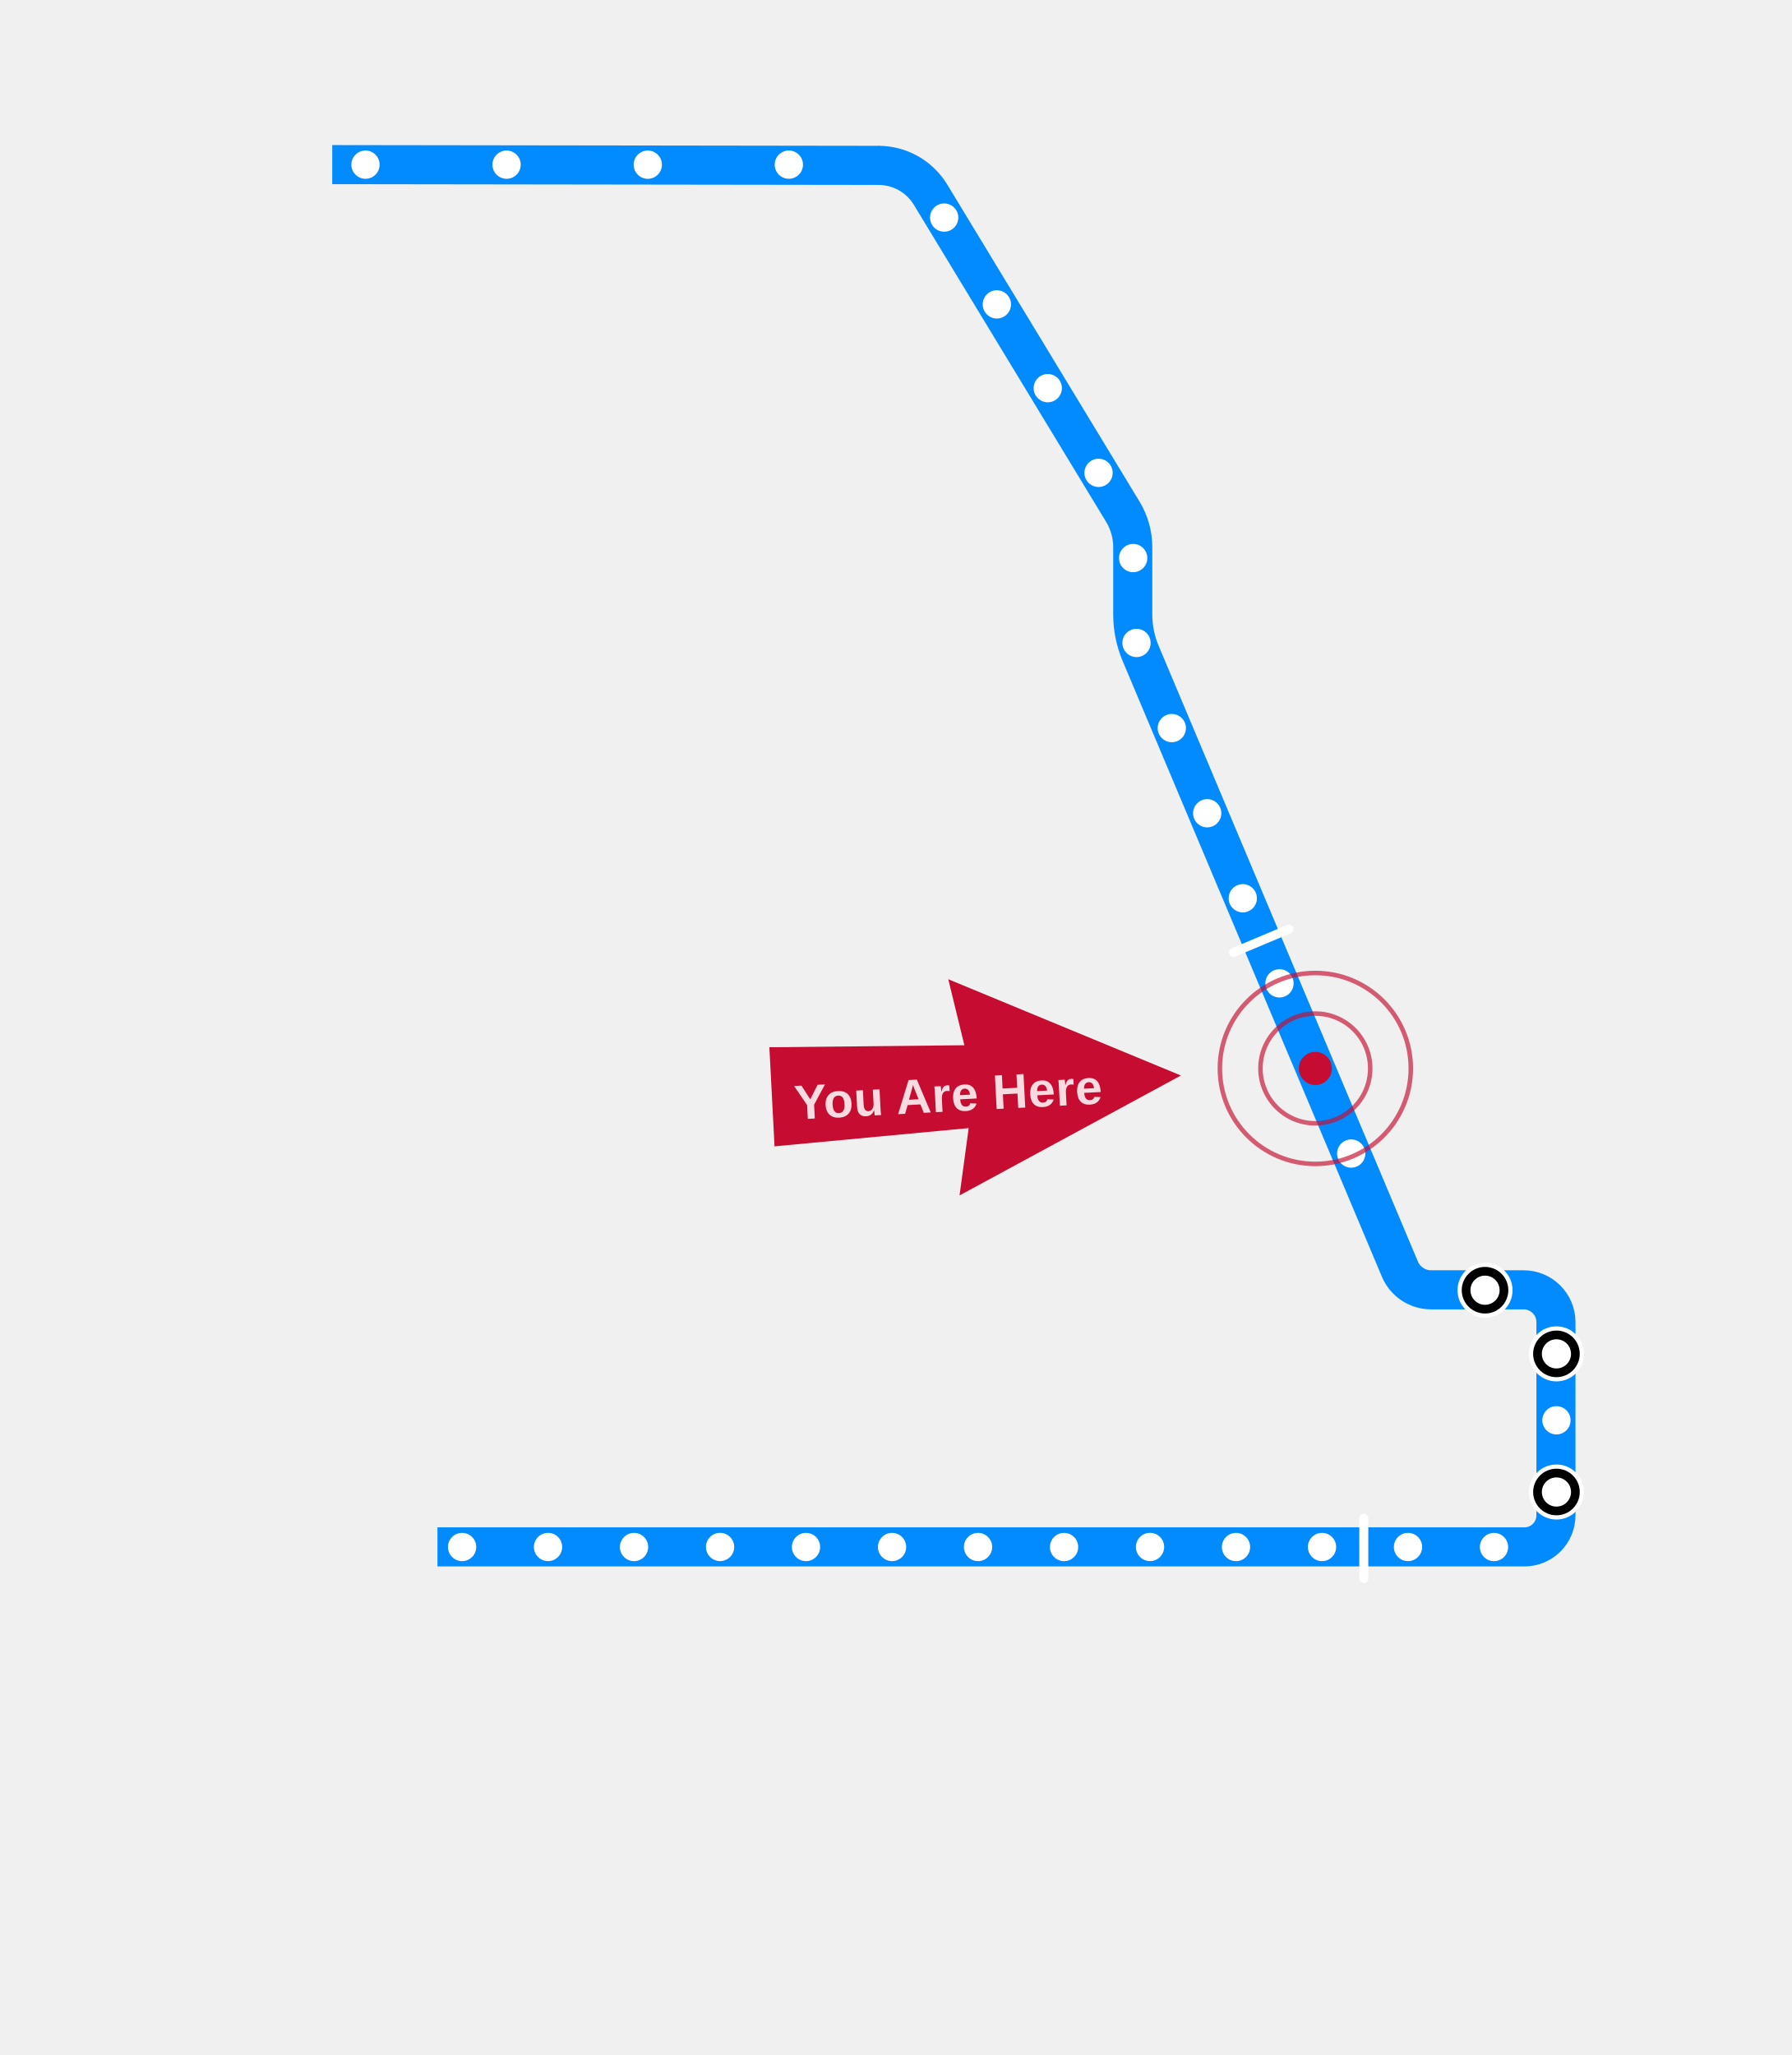
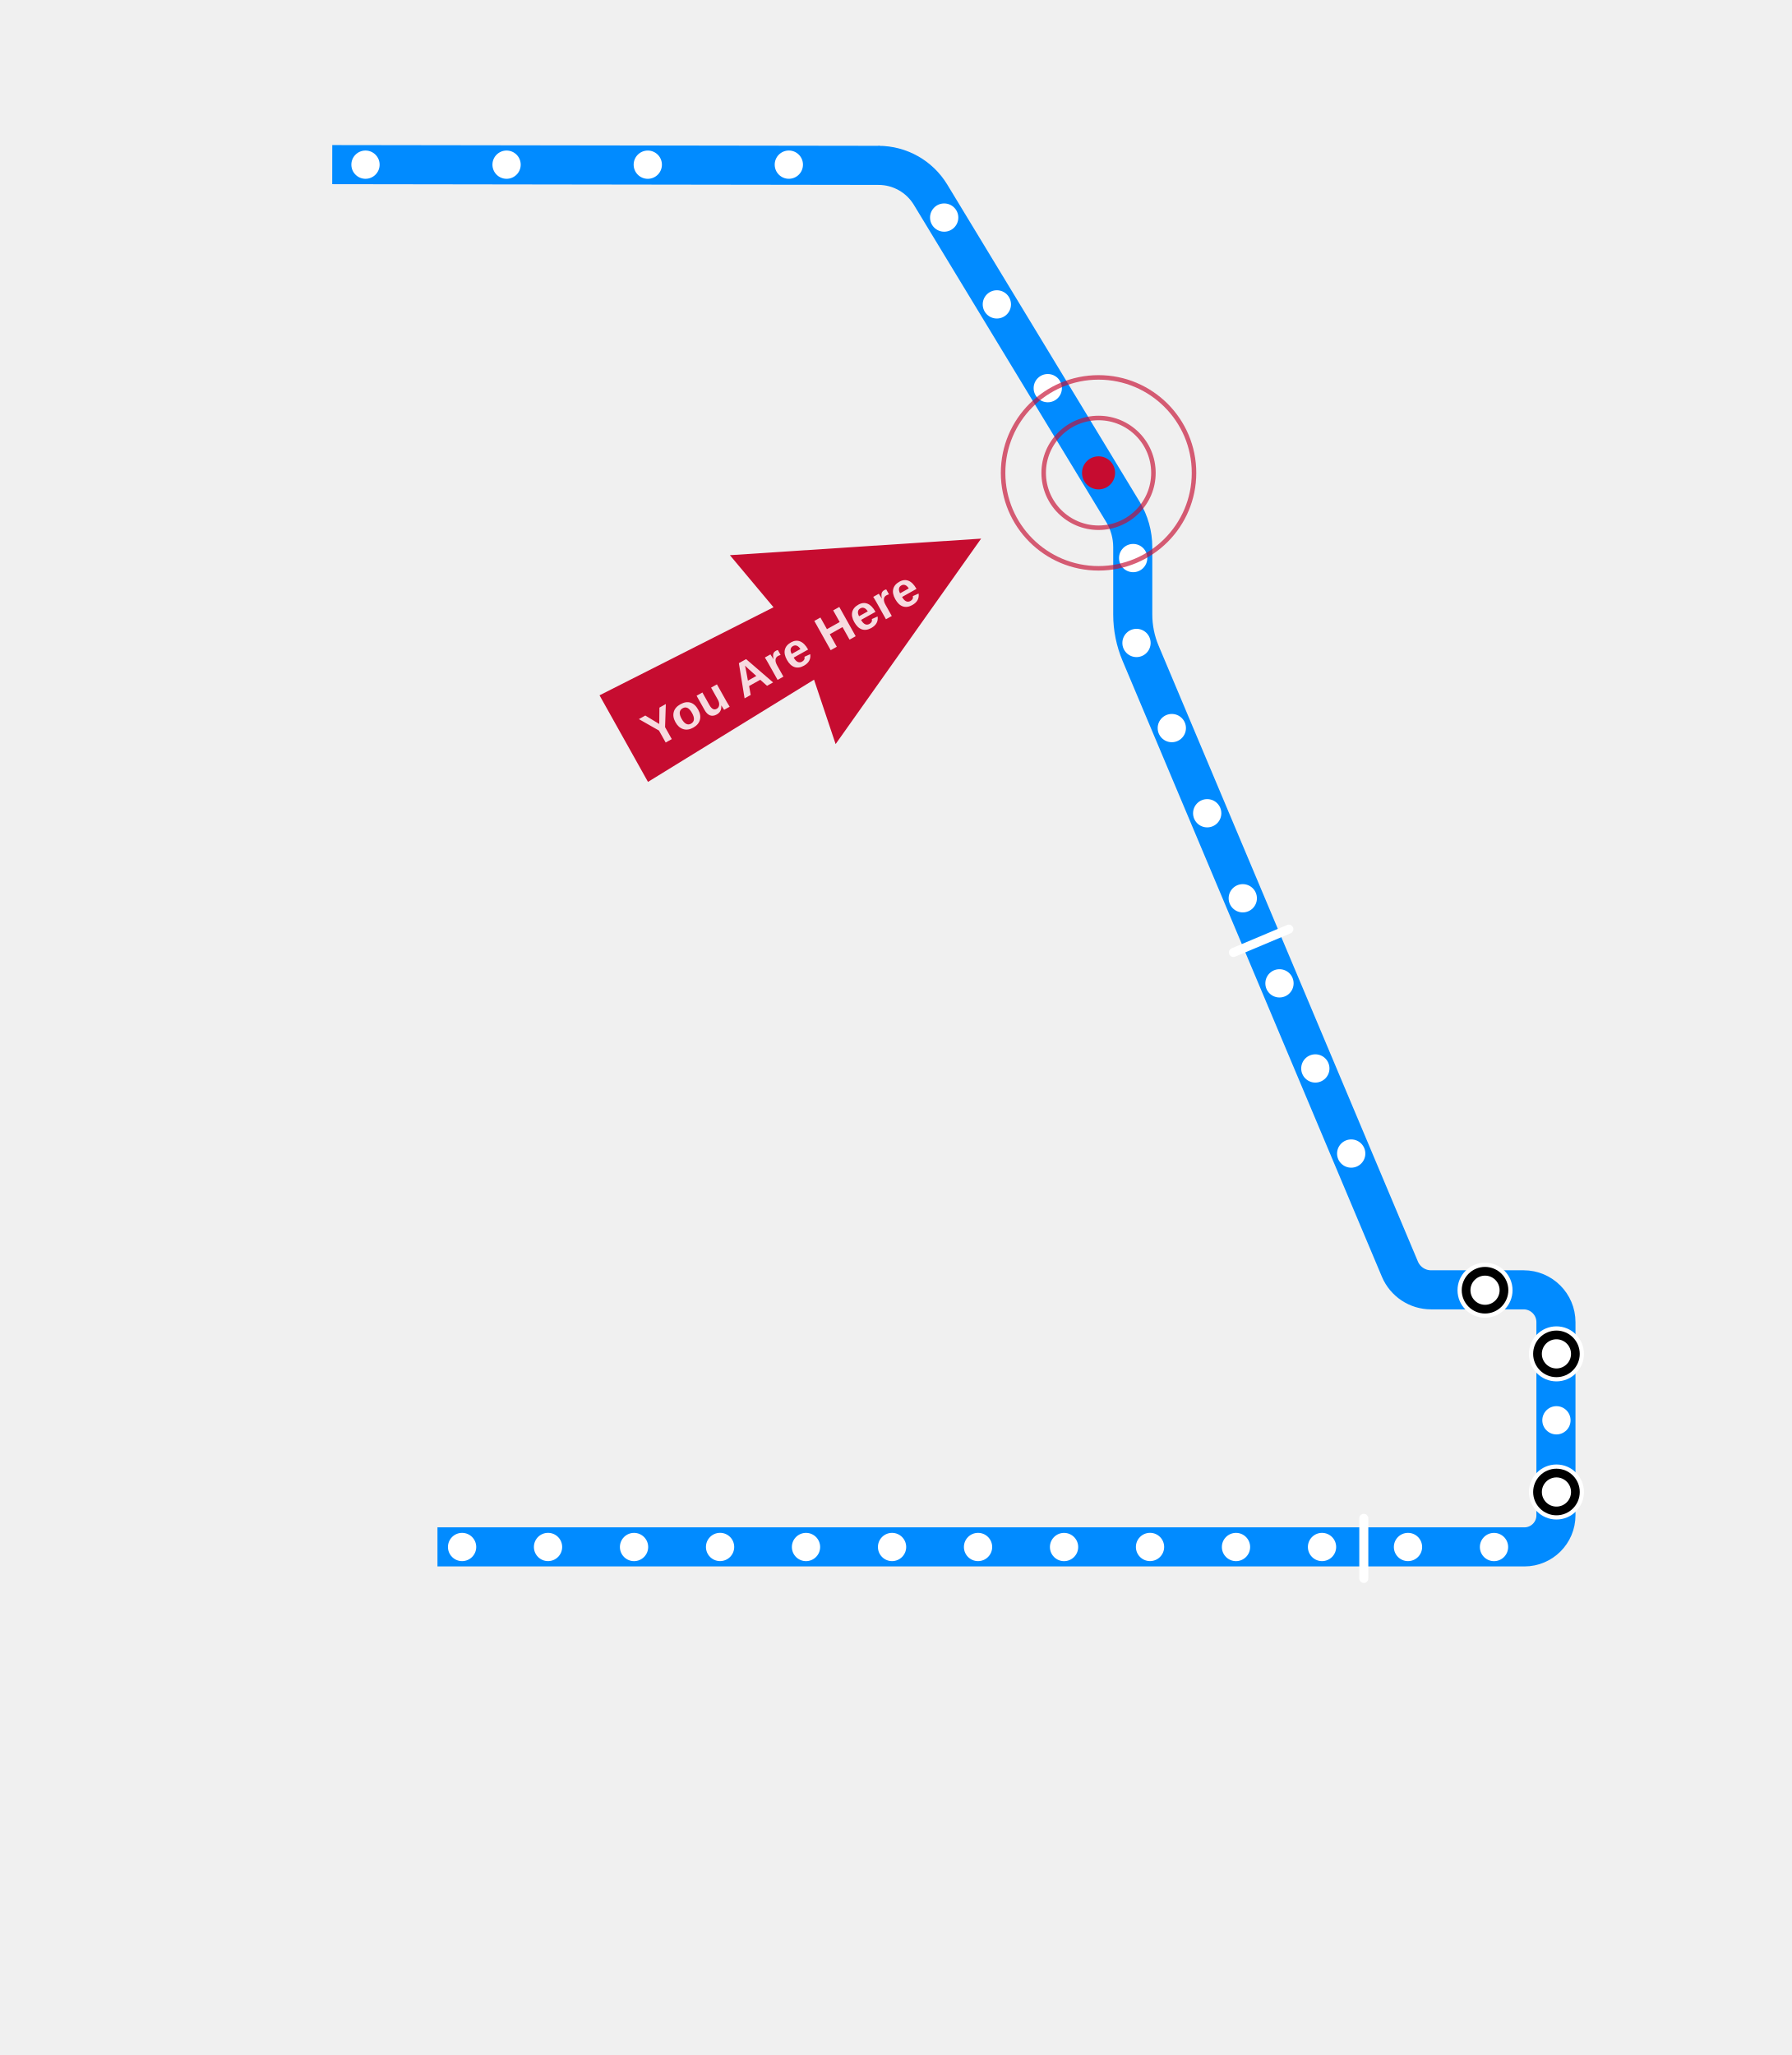
<svg xmlns="http://www.w3.org/2000/svg" width="1192" height="1367" viewBox="-185 -50 1192 1367">
  <path id="Path" fill="#000000" stroke="#018bff" stroke-width="26" d="M 36 59.5 L 400 60.002" />
  <path id="path1" fill="none" stroke="#018bff" stroke-width="26" d="M 400 60 L 399.36 60 C 413.518 60 426.649 67.394 433.99 79.5 L 561.9 290.41 C 566.217 297.525 568.5 305.688 568.5 314.01 L 568.5 358.75 C 568.499 367.615 570.27 376.39 573.71 384.56 L 746.2 794.23 C 749.713 802.575 757.886 808.001 766.94 808 L 828.5 808 C 840.374 808 850 817.626 850 829.5 L 850 958 C 850 969.598 840.598 979 829 979 L 106 979" />
  <path id="path2" fill="#ffffff" stroke="none" d="M 67.52 59.54 C 67.52 64.731 63.311 68.94 58.12 68.94 C 52.929 68.94 48.72 64.731 48.72 59.54 C 48.72 54.349 52.929 50.14 58.12 50.14 C 63.311 50.14 67.52 54.349 67.52 59.54 Z" />
  <path id="path3" fill="#ffffff" stroke="none" d="M 161.37 59.54 C 161.37 64.731 157.161 68.94 151.97 68.94 C 146.779 68.94 142.57 64.731 142.57 59.54 C 142.57 54.349 146.779 50.14 151.97 50.14 C 157.161 50.14 161.37 54.349 161.37 59.54 Z" />
  <path id="path4" fill="#ffffff" stroke="none" d="M 255.3 59.55 C 255.3 64.741 251.091 68.95 245.9 68.95 C 240.709 68.95 236.5 64.741 236.5 59.55 C 236.5 54.359 240.709 50.15 245.9 50.15 C 251.091 50.15 255.3 54.359 255.3 59.55 Z" />
  <path id="path5" fill="#ffffff" stroke="none" d="M 349.13 59.53 C 349.13 64.721 344.921 68.93 339.73 68.93 C 334.539 68.93 330.33 64.721 330.33 59.53 C 330.33 54.339 334.539 50.13 339.73 50.13 C 344.921 50.13 349.13 54.339 349.13 59.53 Z" />
  <path id="path6" fill="#ffffff" stroke="none" d="M 452.46 94.73 C 452.46 99.922 448.251 104.13 443.06 104.13 C 437.869 104.13 433.66 99.922 433.66 94.73 C 433.66 89.539 437.869 85.33 443.06 85.33 C 448.251 85.33 452.46 89.539 452.46 94.73 Z" />
  <path id="path7" fill="#ffffff" stroke="none" d="M 487.5 152.48 C 487.5 157.672 483.291 161.88 478.1 161.88 C 472.909 161.88 468.7 157.672 468.7 152.48 C 468.7 147.289 472.909 143.08 478.1 143.08 C 483.291 143.08 487.5 147.289 487.5 152.48 Z" />
  <path id="path8" fill="#ffffff" stroke="none" d="M 521.37 208.2 C 521.37 213.391 517.161 217.6 511.97 217.6 C 506.779 217.6 502.57 213.391 502.57 208.2 C 502.57 203.009 506.779 198.8 511.97 198.8 C 517.161 198.8 521.37 203.009 521.37 208.2 Z" />
  <path id="path9" fill="#ffffff" stroke="none" d="M 555.15 264.55 C 555.15 269.741 550.941 273.95 545.75 273.95 C 540.559 273.95 536.35 269.741 536.35 264.55 C 536.35 259.359 540.559 255.15 545.75 255.15 C 550.941 255.15 555.15 259.359 555.15 264.55 Z" />
  <path id="path10" fill="#ffffff" stroke="none" d="M 578.17 321.23 C 578.17 326.422 573.961 330.63 568.77 330.63 C 563.579 330.63 559.37 326.422 559.37 321.23 C 559.37 316.039 563.579 311.83 568.77 311.83 C 573.961 311.83 578.17 316.039 578.17 321.23 Z" />
  <path id="path11" fill="#ffffff" stroke="none" d="M 580.39 377.7 C 580.39 382.891 576.181 387.1 570.99 387.1 C 565.799 387.1 561.59 382.891 561.59 377.7 C 561.59 372.509 565.799 368.3 570.99 368.3 C 576.181 368.3 580.39 372.509 580.39 377.7 Z" />
  <path id="path12" fill="#ffffff" stroke="none" d="M 603.88 434.33 C 603.88 439.521 599.671 443.73 594.48 443.73 C 589.289 443.73 585.08 439.521 585.08 434.33 C 585.08 429.139 589.289 424.93 594.48 424.93 C 599.671 424.93 603.88 429.139 603.88 434.33 Z" />
  <path id="path13" fill="#ffffff" stroke="none" d="M 627.42 490.98 C 627.42 496.172 623.211 500.38 618.02 500.38 C 612.829 500.38 608.62 496.172 608.62 490.98 C 608.62 485.789 612.829 481.58 618.02 481.58 C 623.211 481.58 627.42 485.789 627.42 490.98 Z" />
  <path id="path14" fill="#ffffff" stroke="none" d="M 651.09 547.54 C 651.09 552.732 646.881 556.94 641.69 556.94 C 636.499 556.94 632.29 552.732 632.29 547.54 C 632.29 542.349 636.499 538.14 641.69 538.14 C 646.881 538.14 651.09 542.349 651.09 547.54 Z" />
  <path id="path15" fill="#ffffff" stroke="none" d="M 675.5 604.13 C 675.5 609.321 671.292 613.53 666.1 613.53 C 660.909 613.53 656.7 609.321 656.7 604.13 C 656.7 598.939 660.909 594.73 666.1 594.73 C 671.292 594.73 675.5 598.939 675.5 604.13 Z" />
  <path id="path16" fill="#ffffff" stroke="none" d="M 699.35 660.74 C 699.35 665.931 695.141 670.14 689.95 670.14 C 684.759 670.14 680.55 665.931 680.55 660.74 C 680.55 655.549 684.759 651.34 689.95 651.34 C 695.141 651.34 699.35 655.549 699.35 660.74 Z" />
  <path id="path17" fill="#ffffff" stroke="none" d="M 723.21 717.35 C 723.21 722.542 719.001 726.75 713.81 726.75 C 708.619 726.75 704.41 722.542 704.41 717.35 C 704.41 712.159 708.619 707.95 713.81 707.95 C 719.001 707.95 723.21 712.159 723.21 717.35 Z" />
  <path id="path18" fill="#ffffff" stroke="none" d="M 859.73 894.79 C 859.73 899.982 855.521 904.19 850.33 904.19 C 845.139 904.19 840.93 899.982 840.93 894.79 C 840.93 889.599 845.139 885.39 850.33 885.39 C 855.521 885.39 859.73 889.599 859.73 894.79 Z" />
  <path id="path19" fill="#ffffff" stroke="none" d="M 131.78 979.07 C 131.78 984.261 127.571 988.47 122.38 988.47 C 117.189 988.47 112.98 984.261 112.98 979.07 C 112.98 973.879 117.189 969.67 122.38 969.67 C 127.571 969.67 131.78 973.879 131.78 979.07 Z" />
  <path id="path20" fill="#ffffff" stroke="none" d="M 188.95 979.06 C 188.95 984.251 184.741 988.46 179.55 988.46 C 174.359 988.46 170.15 984.251 170.15 979.06 C 170.15 973.869 174.359 969.66 179.55 969.66 C 184.741 969.66 188.95 973.869 188.95 979.06 Z" />
  <path id="path21" fill="#ffffff" stroke="none" d="M 246.16 979.08 C 246.16 984.271 241.951 988.48 236.76 988.48 C 231.569 988.48 227.36 984.271 227.36 979.08 C 227.36 973.889 231.569 969.68 236.76 969.68 C 241.951 969.68 246.16 973.889 246.16 979.08 Z" />
  <path id="path22" fill="#ffffff" stroke="none" d="M 303.39 979.05 C 303.39 984.241 299.181 988.45 293.99 988.45 C 288.799 988.45 284.59 984.241 284.59 979.05 C 284.59 973.859 288.799 969.65 293.99 969.65 C 299.181 969.65 303.39 973.859 303.39 979.05 Z" />
  <path id="path23" fill="#ffffff" stroke="none" d="M 360.55 979.08 C 360.55 984.271 356.341 988.48 351.15 988.48 C 345.959 988.48 341.75 984.271 341.75 979.08 C 341.75 973.889 345.959 969.68 351.15 969.68 C 356.341 969.68 360.55 973.889 360.55 979.08 Z" />
  <path id="path24" fill="#ffffff" stroke="none" d="M 417.79 979.07 C 417.79 984.261 413.581 988.47 408.39 988.47 C 403.199 988.47 398.99 984.261 398.99 979.07 C 398.99 973.879 403.199 969.67 408.39 969.67 C 413.581 969.67 417.79 973.879 417.79 979.07 Z" />
  <path id="path25" fill="#ffffff" stroke="none" d="M 474.99 979.07 C 474.99 984.261 470.781 988.47 465.59 988.47 C 460.399 988.47 456.19 984.261 456.19 979.07 C 456.19 973.879 460.399 969.67 465.59 969.67 C 470.781 969.67 474.99 973.879 474.99 979.07 Z" />
  <path id="path26" fill="#ffffff" stroke="none" d="M 532.2 979.09 C 532.2 984.281 527.991 988.49 522.8 988.49 C 517.609 988.49 513.4 984.281 513.4 979.09 C 513.4 973.898 517.609 969.69 522.8 969.69 C 527.991 969.69 532.2 973.898 532.2 979.09 Z" />
  <path id="path27" fill="#ffffff" stroke="none" d="M 589.39 979.05 C 589.39 984.241 585.181 988.45 579.99 988.45 C 574.799 988.45 570.59 984.241 570.59 979.05 C 570.59 973.859 574.799 969.65 579.99 969.65 C 585.181 969.65 589.39 973.859 589.39 979.05 Z" />
  <path id="path28" fill="#ffffff" stroke="none" d="M 646.58 979.08 C 646.58 984.271 642.371 988.48 637.18 988.48 C 631.989 988.48 627.78 984.271 627.78 979.08 C 627.78 973.889 631.989 969.68 637.18 969.68 C 642.371 969.68 646.58 973.889 646.58 979.08 Z" />
  <path id="path29" fill="#ffffff" stroke="none" d="M 703.8 979.07 C 703.8 984.261 699.591 988.47 694.4 988.47 C 689.208 988.47 685 984.261 685 979.07 C 685 973.879 689.208 969.67 694.4 969.67 C 699.591 969.67 703.8 973.879 703.8 979.07 Z" />
  <path id="path30" fill="#ffffff" stroke="none" d="M 760.99 979.07 C 760.99 984.261 756.781 988.47 751.59 988.47 C 746.398 988.47 742.19 984.261 742.19 979.07 C 742.19 973.879 746.398 969.67 751.59 969.67 C 756.781 969.67 760.99 973.879 760.99 979.07 Z" />
  <path id="path31" fill="#ffffff" stroke="none" d="M 818.2 979.09 C 818.2 984.281 813.991 988.49 808.8 988.49 C 803.609 988.49 799.4 984.281 799.4 979.09 C 799.4 973.898 803.609 969.69 808.8 969.69 C 813.991 969.69 818.2 973.898 818.2 979.09 Z" />
  <clipPath id="clipPath1">
    <path d="M 780 786 L 826 786 L 826 832 L 780 832 Z" />
  </clipPath>
  <path id="path32" fill="#ffffff" stroke="none" clip-path="url(#clipPath1)" d="M 821.13 808.26 C 821.13 818.367 812.937 826.56 802.83 826.56 C 792.723 826.56 784.53 818.367 784.53 808.26 C 784.53 798.153 792.723 789.96 802.83 789.96 C 812.937 789.96 821.13 798.153 821.13 808.26 Z" />
  <path id="path33" fill="#ffffff" stroke="none" d="M 868.63 850.6 C 868.63 860.707 860.437 868.9 850.33 868.9 C 840.223 868.9 832.03 860.707 832.03 850.6 C 832.03 840.493 840.223 832.3 850.33 832.3 C 860.437 832.3 868.63 840.493 868.63 850.6 Z" />
  <path id="path34" fill="#ffffff" stroke="none" d="M 868.64 942.49 C 868.64 952.597 860.447 960.79 850.34 960.79 C 840.233 960.79 832.04 952.597 832.04 942.49 C 832.04 932.383 840.233 924.19 850.34 924.19 C 860.447 924.19 868.64 932.383 868.64 942.49 Z" />
  <path id="path35" fill="#000000" stroke="none" d="M 818.33 808.26 C 818.33 816.82 811.39 823.76 802.83 823.76 C 794.27 823.76 787.33 816.82 787.33 808.26 C 787.33 799.7 794.27 792.76 802.83 792.76 C 811.39 792.76 818.33 799.7 818.33 808.26 Z" />
  <path id="path36" fill="#000000" stroke="none" d="M 865.83 850.6 C 865.83 859.16 858.89 866.1 850.33 866.1 C 841.77 866.1 834.83 859.16 834.83 850.6 C 834.83 842.04 841.77 835.1 850.33 835.1 C 858.89 835.1 865.83 842.04 865.83 850.6 Z" />
  <path id="path37" fill="#000000" stroke="none" d="M 865.84 942.49 C 865.84 951.05 858.9 957.99 850.34 957.99 C 841.78 957.99 834.84 951.05 834.84 942.49 C 834.84 933.93 841.78 926.99 850.34 926.99 C 858.9 926.99 865.84 933.93 865.84 942.49 Z" />
  <path id="path38" fill="#ffffff" stroke="none" d="M 812.53 808.26 C 812.53 813.617 808.187 817.96 802.83 817.96 C 797.473 817.96 793.13 813.617 793.13 808.26 C 793.13 802.903 797.473 798.56 802.83 798.56 C 808.187 798.56 812.53 802.903 812.53 808.26 Z" />
  <path id="path39" fill="#ffffff" stroke="none" d="M 860.03 850.6 C 860.03 855.957 855.687 860.3 850.33 860.3 C 844.973 860.3 840.63 855.957 840.63 850.6 C 840.63 845.243 844.973 840.9 850.33 840.9 C 855.687 840.9 860.03 845.243 860.03 850.6 Z" />
  <path id="path40" fill="#ffffff" stroke="none" d="M 860.04 942.49 C 860.04 947.847 855.697 952.19 850.34 952.19 C 844.983 952.19 840.64 947.847 840.64 942.49 C 840.64 937.133 844.983 932.79 850.34 932.79 C 855.697 932.79 860.04 937.133 860.04 942.49 Z" />
  <path id="divider-damen-division" fill="#000000" stroke="#ffffff" stroke-width="6" stroke-linecap="round" d="M 635.46 583.6 L 672.33 568.07" />
  <path id="divider-uic-clinton" fill="#000000" stroke="#ffffff" stroke-width="6" stroke-linecap="round" d="M 722.19 960 L 722.19 1000" />
-   <circle cx="689.95" cy="660.74" r="36.5" fill="none" stroke="#c60c30" stroke-width="3" opacity="0.66" />
-   <circle cx="689.95" cy="660.74" r="63.5" fill="none" stroke="#c60c30" stroke-width="3" opacity="0.66" />
-   <circle id="coverage-dot" cx="689.95" cy="660.74" r="11" fill="#c60c30" stroke="none" />
-   <g id="you-are-here" transform="translate(-115.24,-165.28) rotate(12.00,715.77,830.71)">
+   <circle cx="545.75" cy="264.55" r="36.5" fill="none" stroke="#c60c30" stroke-width="3" opacity="0.66" />
+   <circle cx="545.75" cy="264.55" r="63.5" fill="none" stroke="#c60c30" stroke-width="3" opacity="0.66" />
+   <circle id="coverage-dot" cx="545.75" cy="264.55" r="11" fill="#c60c30" stroke="none" />
+   <g id="you-are-here" transform="translate(-248.14,-522.41) rotate(-14.25,715.77,830.71)">
    <g id="Group">
      <path id="path44" fill="#c60c30" stroke="none" d="M 461.16 933.009 L 584.958 894.288 L 588.322 939.351 L 715.769 830.71 L 551.095 800.246 L 570.688 840.965 L 444.097 869.253 Z" />
      <g id="g1">
        <text id="You-Are-Here" opacity="0.85" transform="matrix(0.966006 -0.258521 0.258521 0.966006 -206.4752 176.7925)" xml:space="preserve" x="464" y="886" font-family="Arial" font-size="32.4" font-weight="700" fill="#ffffff" letter-spacing="0.312">You Are Here</text>
      </g>
    </g>
  </g>
</svg>
